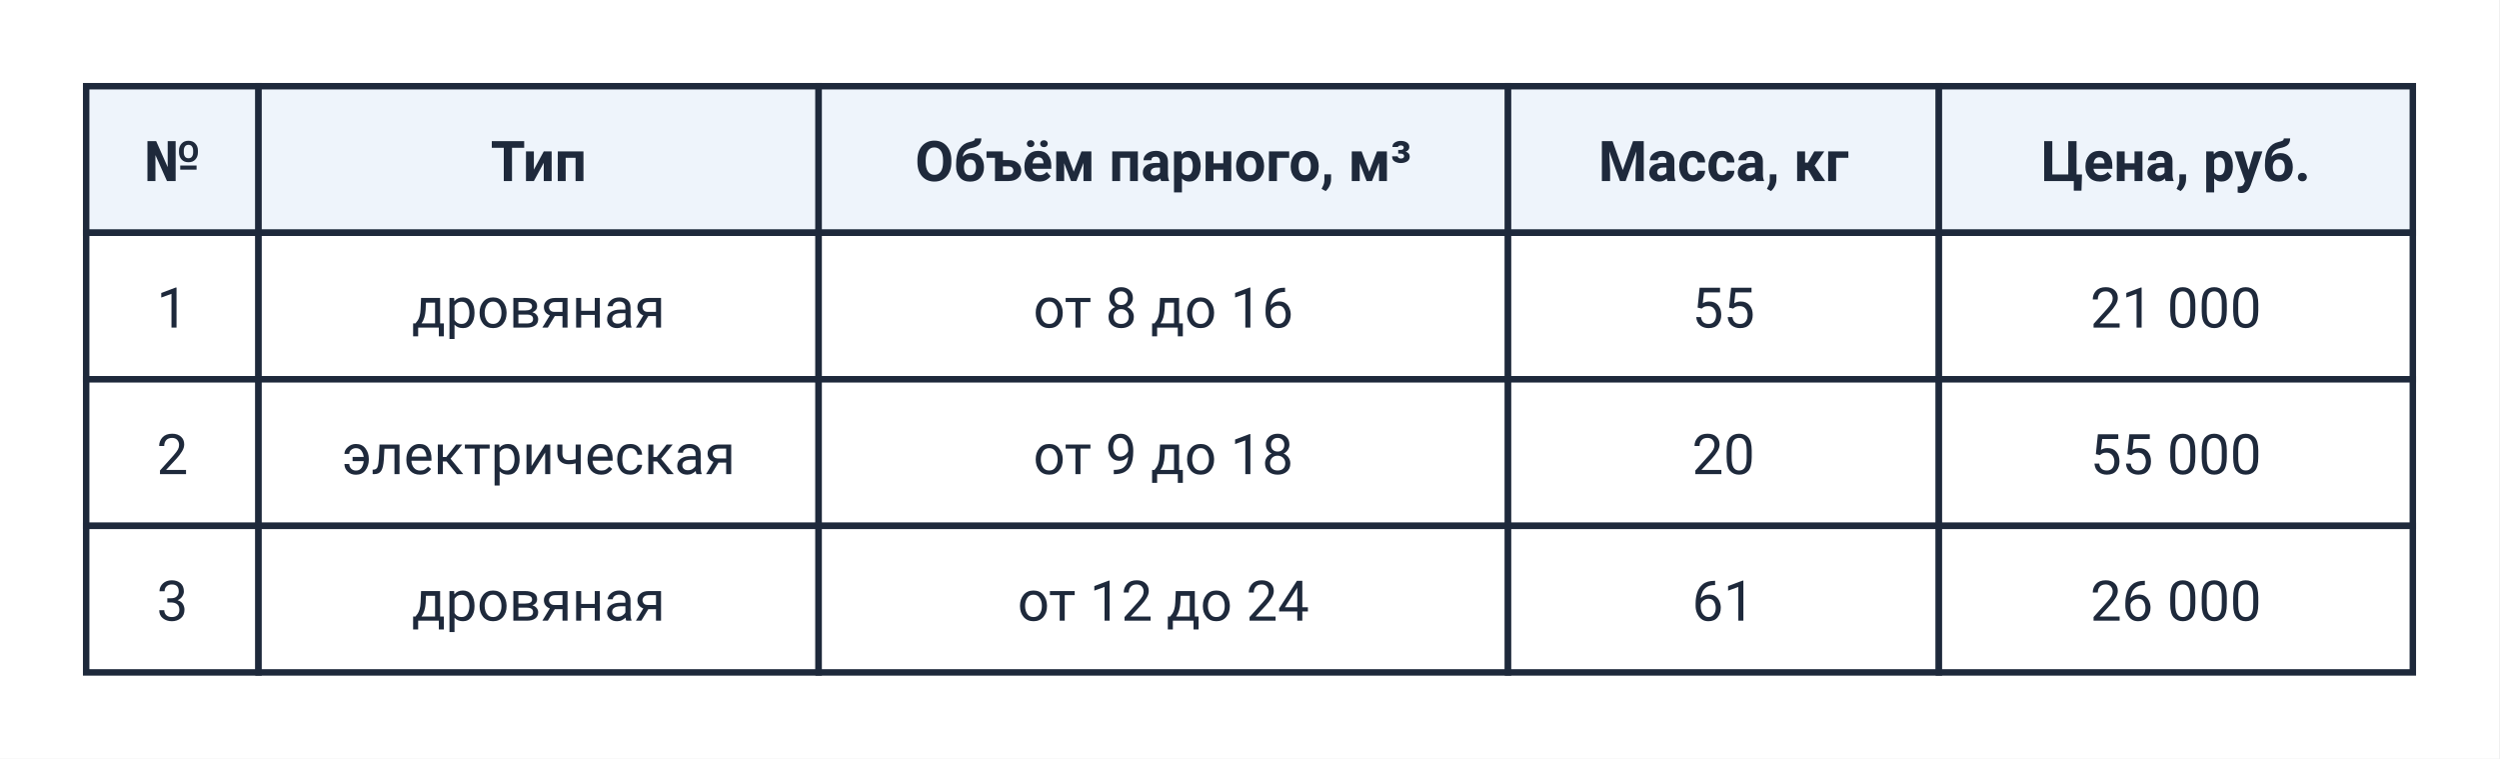
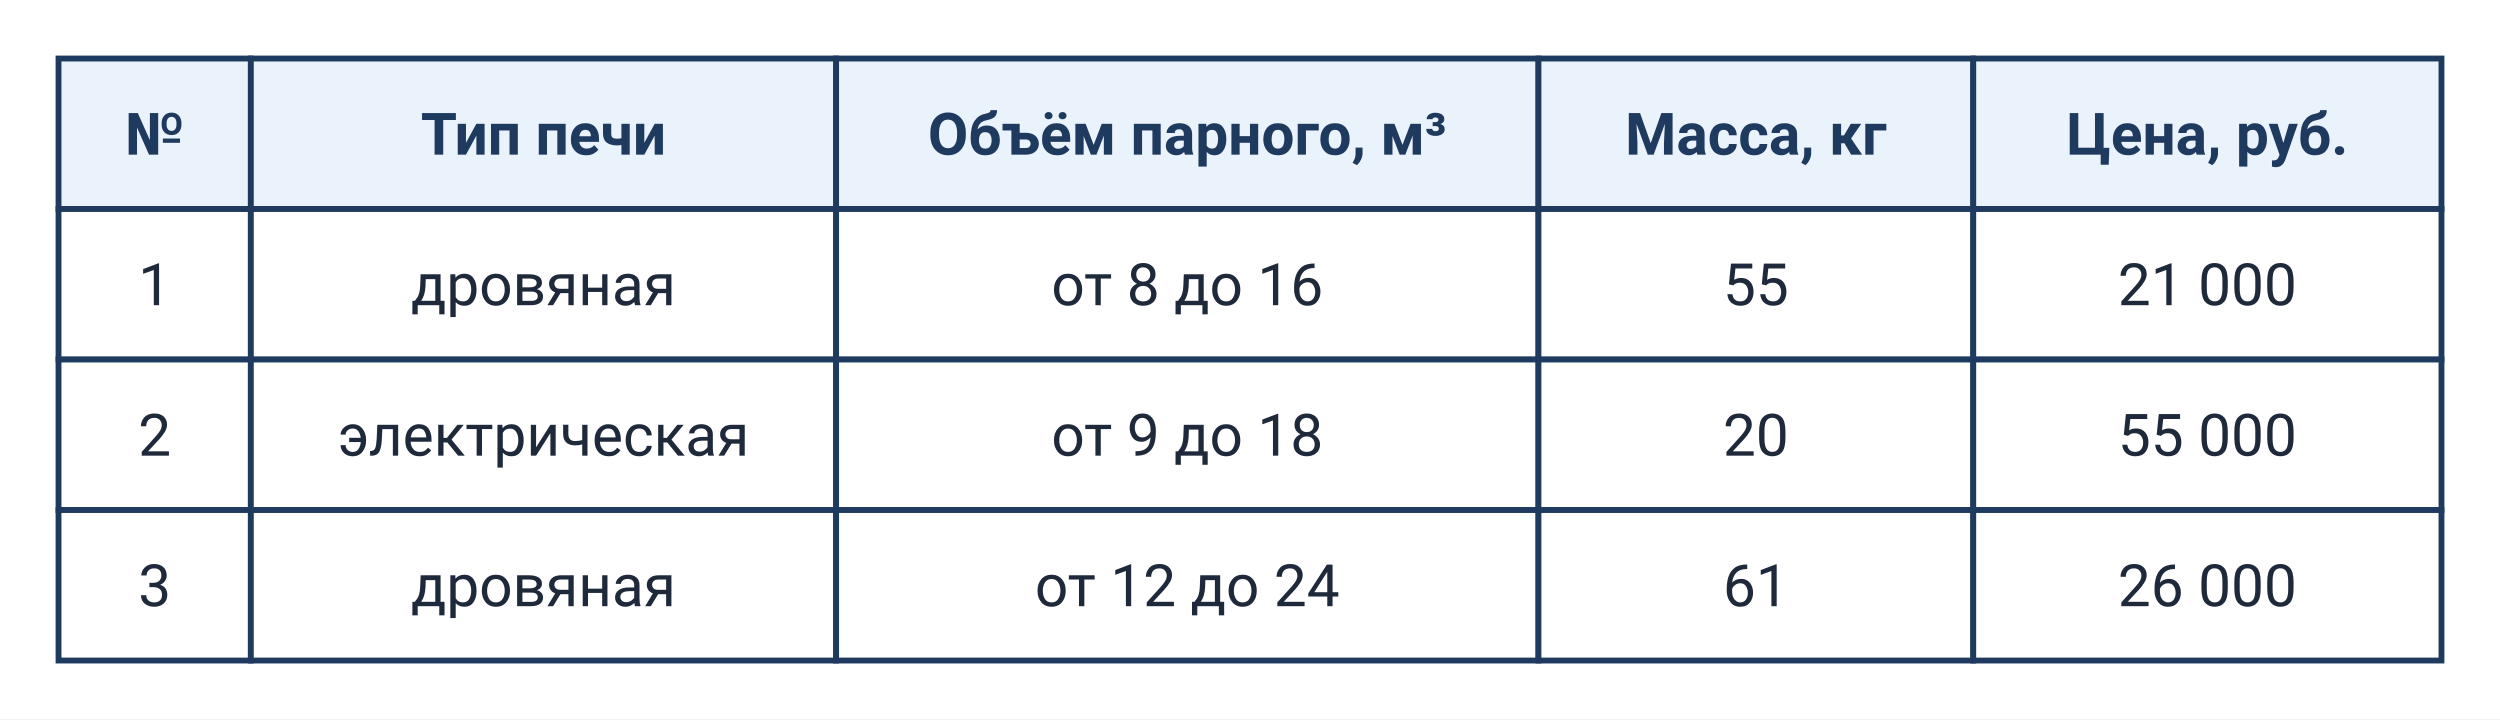
- <svg xmlns="http://www.w3.org/2000/svg" viewBox="0 0 580 176" width="580" height="176">
-   <rect width="580" height="176" fill="white" />
-   <rect x="20.0" y="20.0" width="40.0" height="34.0" fill="#eef4fb" stroke="#1e293b" stroke-width="1.5" />
-   <text x="40.0" y="42.0" font-size="13" text-anchor="middle" fill="#1e293b" font-weight="bold" font-family="-apple-system,Segoe UI,Roboto,Arial,sans-serif">№</text>
-   <rect x="20.0" y="54.0" width="40.0" height="34.0" fill="white" stroke="#1e293b" stroke-width="1.5" />
-   <text x="40.0" y="76.0" font-size="13" text-anchor="middle" fill="#1e293b" font-weight="normal" font-family="-apple-system,Segoe UI,Roboto,Arial,sans-serif">1</text>
-   <rect x="20.0" y="88.0" width="40.0" height="34.0" fill="white" stroke="#1e293b" stroke-width="1.5" />
-   <text x="40.0" y="110.0" font-size="13" text-anchor="middle" fill="#1e293b" font-weight="normal" font-family="-apple-system,Segoe UI,Roboto,Arial,sans-serif">2</text>
-   <rect x="20.0" y="122.0" width="40.0" height="34.0" fill="white" stroke="#1e293b" stroke-width="1.5" />
-   <text x="40.0" y="144.0" font-size="13" text-anchor="middle" fill="#1e293b" font-weight="normal" font-family="-apple-system,Segoe UI,Roboto,Arial,sans-serif">3</text>
-   <rect x="60.0" y="20.0" width="130.0" height="34.0" fill="#eef4fb" stroke="#1e293b" stroke-width="1.5" />
-   <text x="125.0" y="42.0" font-size="13" text-anchor="middle" fill="#1e293b" font-weight="bold" font-family="-apple-system,Segoe UI,Roboto,Arial,sans-serif">Тип</text>
-   <rect x="60.0" y="54.0" width="130.0" height="34.0" fill="white" stroke="#1e293b" stroke-width="1.5" />
-   <text x="125.0" y="76.0" font-size="13" text-anchor="middle" fill="#1e293b" font-weight="normal" font-family="-apple-system,Segoe UI,Roboto,Arial,sans-serif">дровяная</text>
-   <rect x="60.0" y="88.0" width="130.0" height="34.0" fill="white" stroke="#1e293b" stroke-width="1.5" />
-   <text x="125.0" y="110.0" font-size="13" text-anchor="middle" fill="#1e293b" font-weight="normal" font-family="-apple-system,Segoe UI,Roboto,Arial,sans-serif">электрическая</text>
-   <rect x="60.0" y="122.0" width="130.0" height="34.0" fill="white" stroke="#1e293b" stroke-width="1.5" />
-   <text x="125.0" y="144.0" font-size="13" text-anchor="middle" fill="#1e293b" font-weight="normal" font-family="-apple-system,Segoe UI,Roboto,Arial,sans-serif">дровяная</text>
-   <rect x="190.0" y="20.0" width="160.0" height="34.0" fill="#eef4fb" stroke="#1e293b" stroke-width="1.5" />
-   <text x="270.0" y="42.0" font-size="13" text-anchor="middle" fill="#1e293b" font-weight="bold" font-family="-apple-system,Segoe UI,Roboto,Arial,sans-serif">Объём парного, м³</text>
-   <rect x="190.0" y="54.0" width="160.0" height="34.0" fill="white" stroke="#1e293b" stroke-width="1.5" />
-   <text x="270.0" y="76.0" font-size="13" text-anchor="middle" fill="#1e293b" font-weight="normal" font-family="-apple-system,Segoe UI,Roboto,Arial,sans-serif">от 8 до 16</text>
-   <rect x="190.0" y="88.0" width="160.0" height="34.0" fill="white" stroke="#1e293b" stroke-width="1.5" />
-   <text x="270.0" y="110.0" font-size="13" text-anchor="middle" fill="#1e293b" font-weight="normal" font-family="-apple-system,Segoe UI,Roboto,Arial,sans-serif">от 9 до 18</text>
-   <rect x="190.0" y="122.0" width="160.0" height="34.0" fill="white" stroke="#1e293b" stroke-width="1.5" />
-   <text x="270.0" y="144.0" font-size="13" text-anchor="middle" fill="#1e293b" font-weight="normal" font-family="-apple-system,Segoe UI,Roboto,Arial,sans-serif">от 12 до 24</text>
-   <rect x="350.0" y="20.0" width="100.0" height="34.0" fill="#eef4fb" stroke="#1e293b" stroke-width="1.5" />
-   <text x="400.0" y="42.0" font-size="13" text-anchor="middle" fill="#1e293b" font-weight="bold" font-family="-apple-system,Segoe UI,Roboto,Arial,sans-serif">Масса, кг</text>
-   <rect x="350.0" y="54.0" width="100.0" height="34.0" fill="white" stroke="#1e293b" stroke-width="1.5" />
-   <text x="400.0" y="76.0" font-size="13" text-anchor="middle" fill="#1e293b" font-weight="normal" font-family="-apple-system,Segoe UI,Roboto,Arial,sans-serif">55</text>
-   <rect x="350.0" y="88.0" width="100.0" height="34.0" fill="white" stroke="#1e293b" stroke-width="1.5" />
-   <text x="400.0" y="110.0" font-size="13" text-anchor="middle" fill="#1e293b" font-weight="normal" font-family="-apple-system,Segoe UI,Roboto,Arial,sans-serif">20</text>
-   <rect x="350.0" y="122.0" width="100.0" height="34.0" fill="white" stroke="#1e293b" stroke-width="1.5" />
-   <text x="400.0" y="144.0" font-size="13" text-anchor="middle" fill="#1e293b" font-weight="normal" font-family="-apple-system,Segoe UI,Roboto,Arial,sans-serif">61</text>
-   <rect x="450.0" y="20.0" width="110.0" height="34.0" fill="#eef4fb" stroke="#1e293b" stroke-width="1.5" />
-   <text x="505.0" y="42.0" font-size="13" text-anchor="middle" fill="#1e293b" font-weight="bold" font-family="-apple-system,Segoe UI,Roboto,Arial,sans-serif">Цена, руб.</text>
-   <rect x="450.0" y="54.0" width="110.0" height="34.0" fill="white" stroke="#1e293b" stroke-width="1.5" />
-   <text x="505.0" y="76.0" font-size="13" text-anchor="middle" fill="#1e293b" font-weight="normal" font-family="-apple-system,Segoe UI,Roboto,Arial,sans-serif">21 000</text>
-   <rect x="450.0" y="88.0" width="110.0" height="34.0" fill="white" stroke="#1e293b" stroke-width="1.5" />
-   <text x="505.0" y="110.0" font-size="13" text-anchor="middle" fill="#1e293b" font-weight="normal" font-family="-apple-system,Segoe UI,Roboto,Arial,sans-serif">55 000</text>
-   <rect x="450.0" y="122.0" width="110.0" height="34.0" fill="white" stroke="#1e293b" stroke-width="1.5" />
-   <text x="505.0" y="144.0" font-size="13" text-anchor="middle" fill="#1e293b" font-weight="normal" font-family="-apple-system,Segoe UI,Roboto,Arial,sans-serif">26 000</text>
+ <svg xmlns="http://www.w3.org/2000/svg" viewBox="0 0 598 172" width="598" height="172">
+   <rect width="598" height="172" fill="white" />
+   <rect width="598" height="172" fill="white" />
+   <rect x="14" y="14" width="46" height="36" fill="#eaf2fb" stroke="#1f3a5f" stroke-width="1.4" />
+   <text x="37.0" y="37.0" font-size="14" text-anchor="middle" fill="#1f3a5f" font-weight="bold" font-family="-apple-system,Segoe UI,Roboto,Arial,sans-serif">№</text>
+   <rect x="14" y="50" width="46" height="36" fill="white" stroke="#1f3a5f" stroke-width="1.4" />
+   <text x="37.0" y="73.0" font-size="14" text-anchor="middle" fill="#1e293b" font-weight="normal" font-family="-apple-system,Segoe UI,Roboto,Arial,sans-serif">1</text>
+   <rect x="14" y="86" width="46" height="36" fill="white" stroke="#1f3a5f" stroke-width="1.4" />
+   <text x="37.0" y="109.0" font-size="14" text-anchor="middle" fill="#1e293b" font-weight="normal" font-family="-apple-system,Segoe UI,Roboto,Arial,sans-serif">2</text>
+   <rect x="14" y="122" width="46" height="36" fill="white" stroke="#1f3a5f" stroke-width="1.4" />
+   <text x="37.0" y="145.0" font-size="14" text-anchor="middle" fill="#1e293b" font-weight="normal" font-family="-apple-system,Segoe UI,Roboto,Arial,sans-serif">3</text>
+   <rect x="60" y="14" width="140" height="36" fill="#eaf2fb" stroke="#1f3a5f" stroke-width="1.4" />
+   <text x="130.0" y="37.0" font-size="14" text-anchor="middle" fill="#1f3a5f" font-weight="bold" font-family="-apple-system,Segoe UI,Roboto,Arial,sans-serif">Тип печи</text>
+   <rect x="60" y="50" width="140" height="36" fill="white" stroke="#1f3a5f" stroke-width="1.4" />
+   <text x="130.0" y="73.0" font-size="14" text-anchor="middle" fill="#1e293b" font-weight="normal" font-family="-apple-system,Segoe UI,Roboto,Arial,sans-serif">дровяная</text>
+   <rect x="60" y="86" width="140" height="36" fill="white" stroke="#1f3a5f" stroke-width="1.4" />
+   <text x="130.0" y="109.0" font-size="14" text-anchor="middle" fill="#1e293b" font-weight="normal" font-family="-apple-system,Segoe UI,Roboto,Arial,sans-serif">электрическая</text>
+   <rect x="60" y="122" width="140" height="36" fill="white" stroke="#1f3a5f" stroke-width="1.4" />
+   <text x="130.0" y="145.0" font-size="14" text-anchor="middle" fill="#1e293b" font-weight="normal" font-family="-apple-system,Segoe UI,Roboto,Arial,sans-serif">дровяная</text>
+   <rect x="200" y="14" width="168" height="36" fill="#eaf2fb" stroke="#1f3a5f" stroke-width="1.4" />
+   <text x="284.0" y="37.0" font-size="14" text-anchor="middle" fill="#1f3a5f" font-weight="bold" font-family="-apple-system,Segoe UI,Roboto,Arial,sans-serif">Объём парного, м³</text>
+   <rect x="200" y="50" width="168" height="36" fill="white" stroke="#1f3a5f" stroke-width="1.4" />
+   <text x="284.0" y="73.0" font-size="14" text-anchor="middle" fill="#1e293b" font-weight="normal" font-family="-apple-system,Segoe UI,Roboto,Arial,sans-serif">от 8 до 16</text>
+   <rect x="200" y="86" width="168" height="36" fill="white" stroke="#1f3a5f" stroke-width="1.4" />
+   <text x="284.0" y="109.0" font-size="14" text-anchor="middle" fill="#1e293b" font-weight="normal" font-family="-apple-system,Segoe UI,Roboto,Arial,sans-serif">от 9 до 18</text>
+   <rect x="200" y="122" width="168" height="36" fill="white" stroke="#1f3a5f" stroke-width="1.4" />
+   <text x="284.0" y="145.0" font-size="14" text-anchor="middle" fill="#1e293b" font-weight="normal" font-family="-apple-system,Segoe UI,Roboto,Arial,sans-serif">от 12 до 24</text>
+   <rect x="368" y="14" width="104" height="36" fill="#eaf2fb" stroke="#1f3a5f" stroke-width="1.4" />
+   <text x="420.0" y="37.0" font-size="14" text-anchor="middle" fill="#1f3a5f" font-weight="bold" font-family="-apple-system,Segoe UI,Roboto,Arial,sans-serif">Масса, кг</text>
+   <rect x="368" y="50" width="104" height="36" fill="white" stroke="#1f3a5f" stroke-width="1.4" />
+   <text x="420.0" y="73.0" font-size="14" text-anchor="middle" fill="#1e293b" font-weight="normal" font-family="-apple-system,Segoe UI,Roboto,Arial,sans-serif">55</text>
+   <rect x="368" y="86" width="104" height="36" fill="white" stroke="#1f3a5f" stroke-width="1.4" />
+   <text x="420.0" y="109.0" font-size="14" text-anchor="middle" fill="#1e293b" font-weight="normal" font-family="-apple-system,Segoe UI,Roboto,Arial,sans-serif">20</text>
+   <rect x="368" y="122" width="104" height="36" fill="white" stroke="#1f3a5f" stroke-width="1.4" />
+   <text x="420.0" y="145.0" font-size="14" text-anchor="middle" fill="#1e293b" font-weight="normal" font-family="-apple-system,Segoe UI,Roboto,Arial,sans-serif">61</text>
+   <rect x="472" y="14" width="112" height="36" fill="#eaf2fb" stroke="#1f3a5f" stroke-width="1.4" />
+   <text x="528.0" y="37.0" font-size="14" text-anchor="middle" fill="#1f3a5f" font-weight="bold" font-family="-apple-system,Segoe UI,Roboto,Arial,sans-serif">Цена, руб.</text>
+   <rect x="472" y="50" width="112" height="36" fill="white" stroke="#1f3a5f" stroke-width="1.4" />
+   <text x="528.0" y="73.0" font-size="14" text-anchor="middle" fill="#1e293b" font-weight="normal" font-family="-apple-system,Segoe UI,Roboto,Arial,sans-serif">21 000</text>
+   <rect x="472" y="86" width="112" height="36" fill="white" stroke="#1f3a5f" stroke-width="1.4" />
+   <text x="528.0" y="109.0" font-size="14" text-anchor="middle" fill="#1e293b" font-weight="normal" font-family="-apple-system,Segoe UI,Roboto,Arial,sans-serif">55 000</text>
+   <rect x="472" y="122" width="112" height="36" fill="white" stroke="#1f3a5f" stroke-width="1.4" />
+   <text x="528.0" y="145.0" font-size="14" text-anchor="middle" fill="#1e293b" font-weight="normal" font-family="-apple-system,Segoe UI,Roboto,Arial,sans-serif">26 000</text>
</svg>
